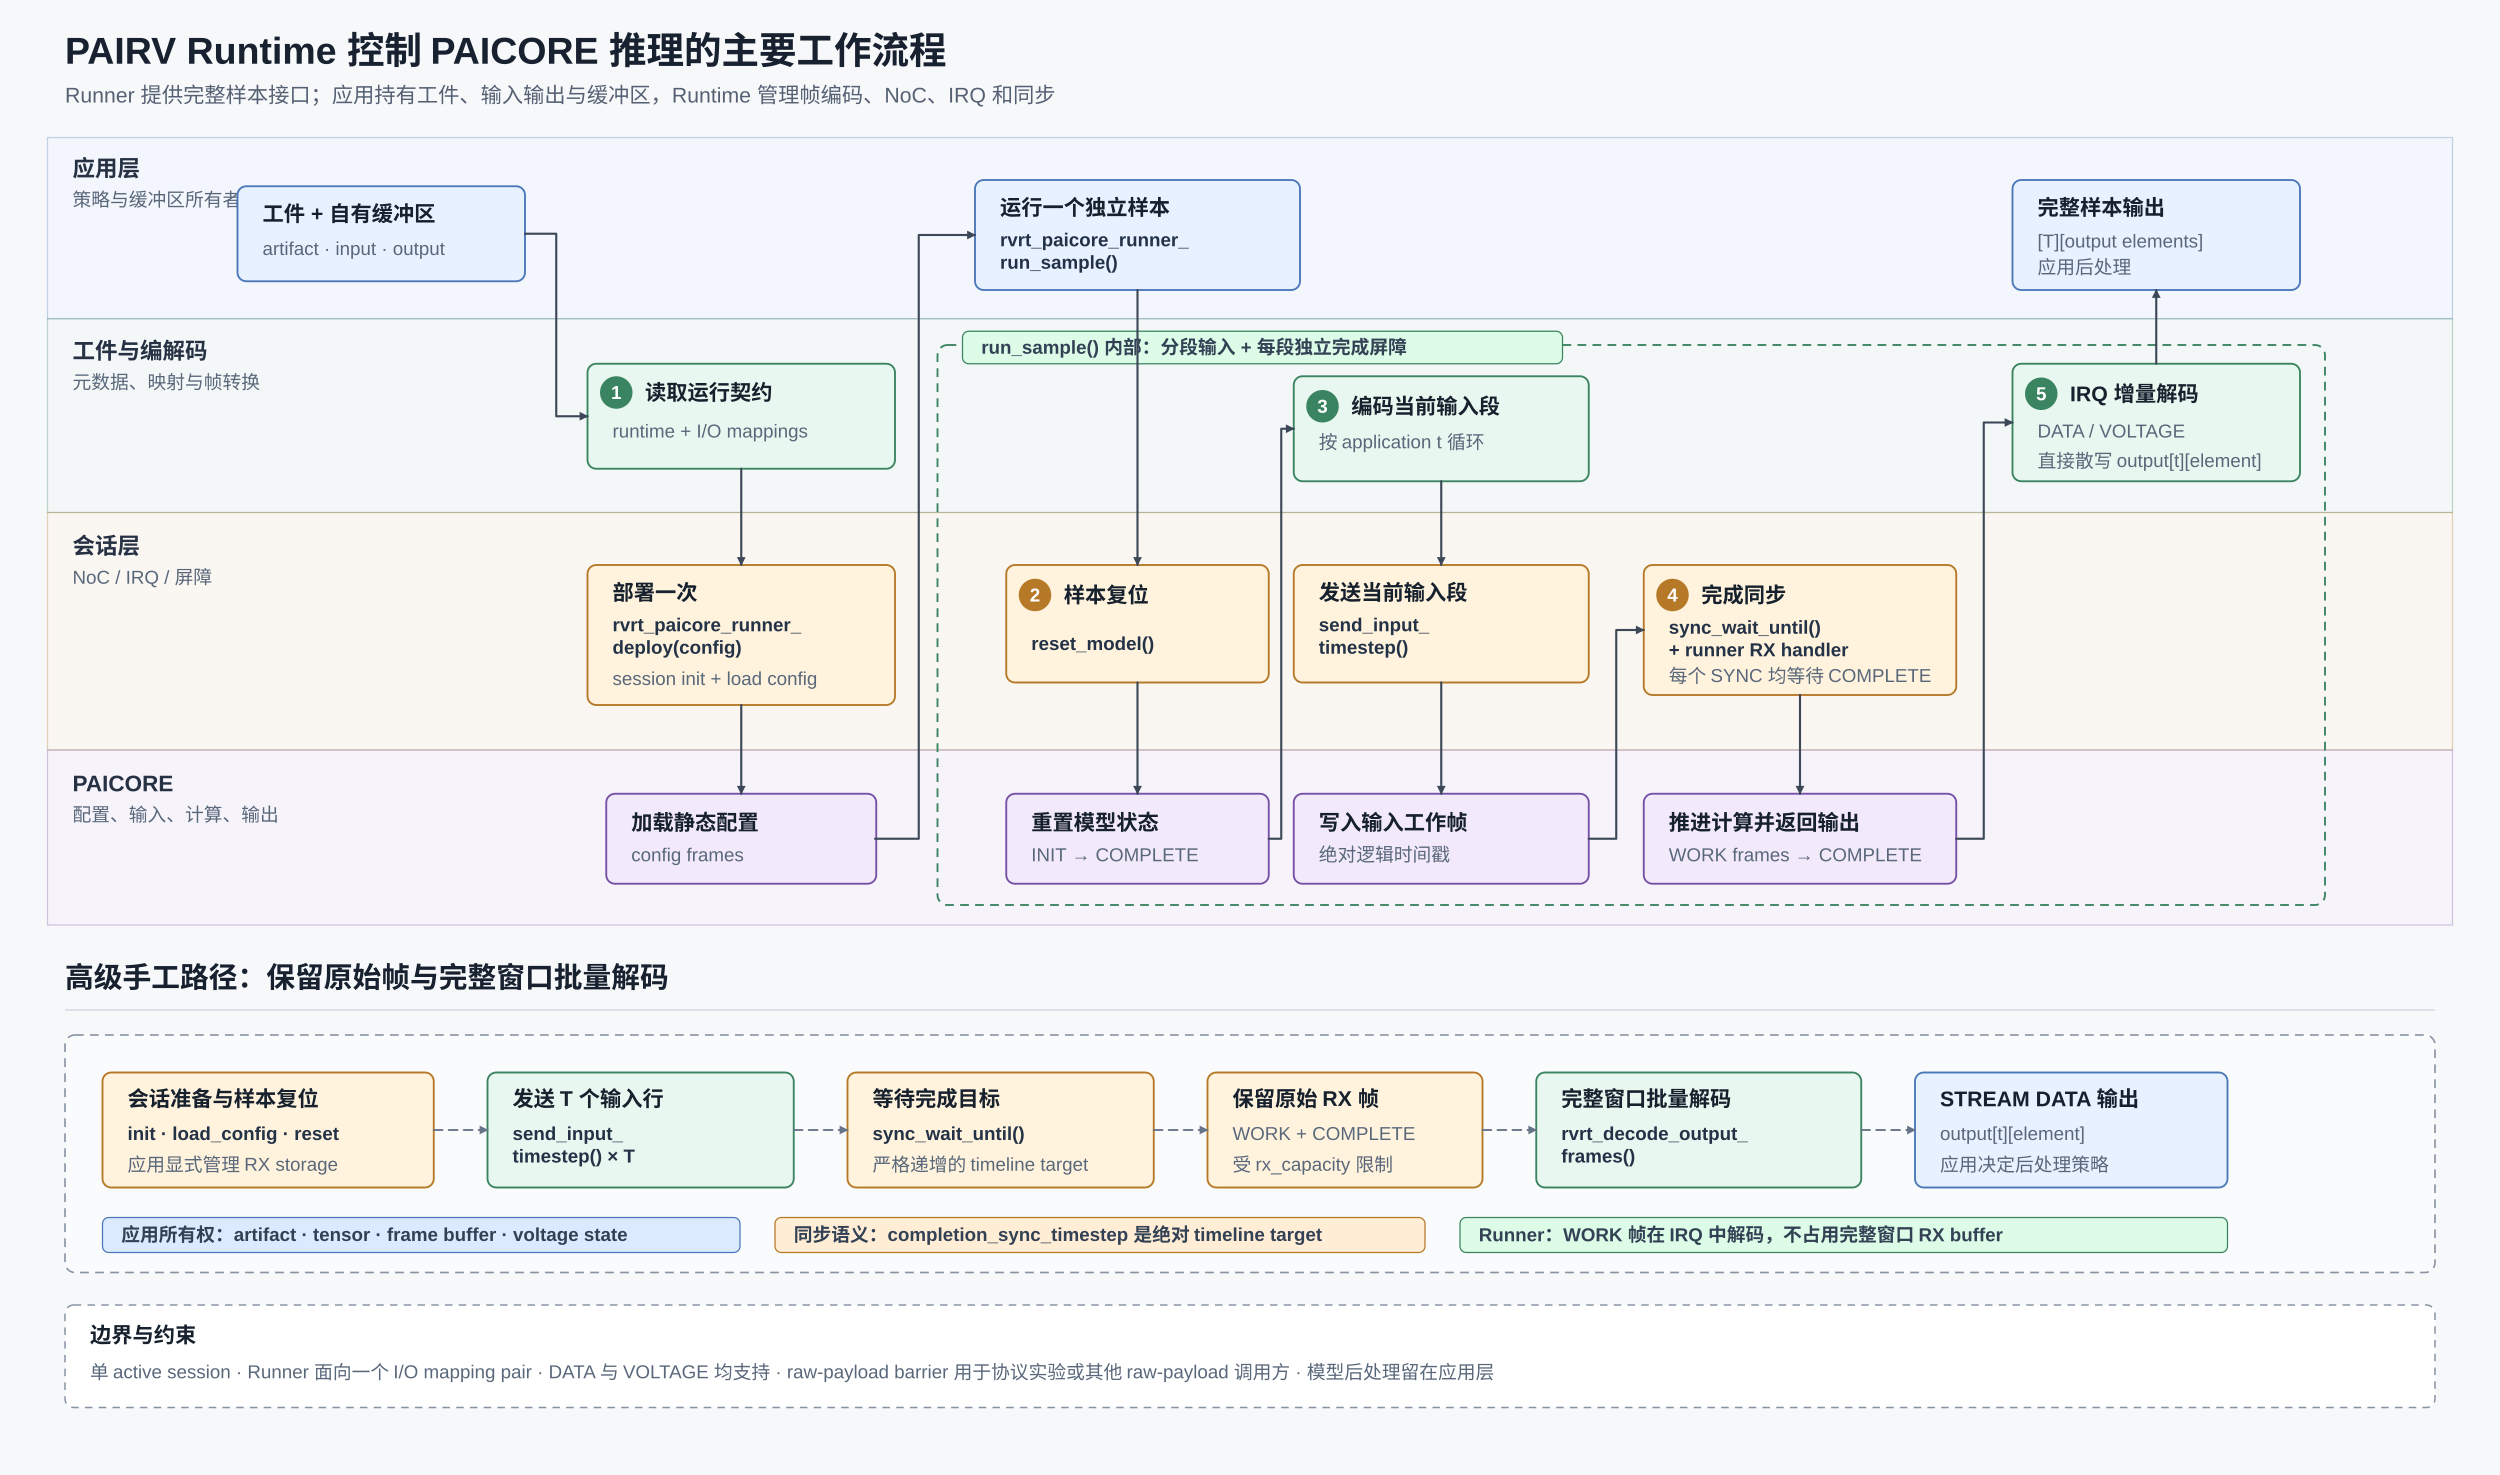
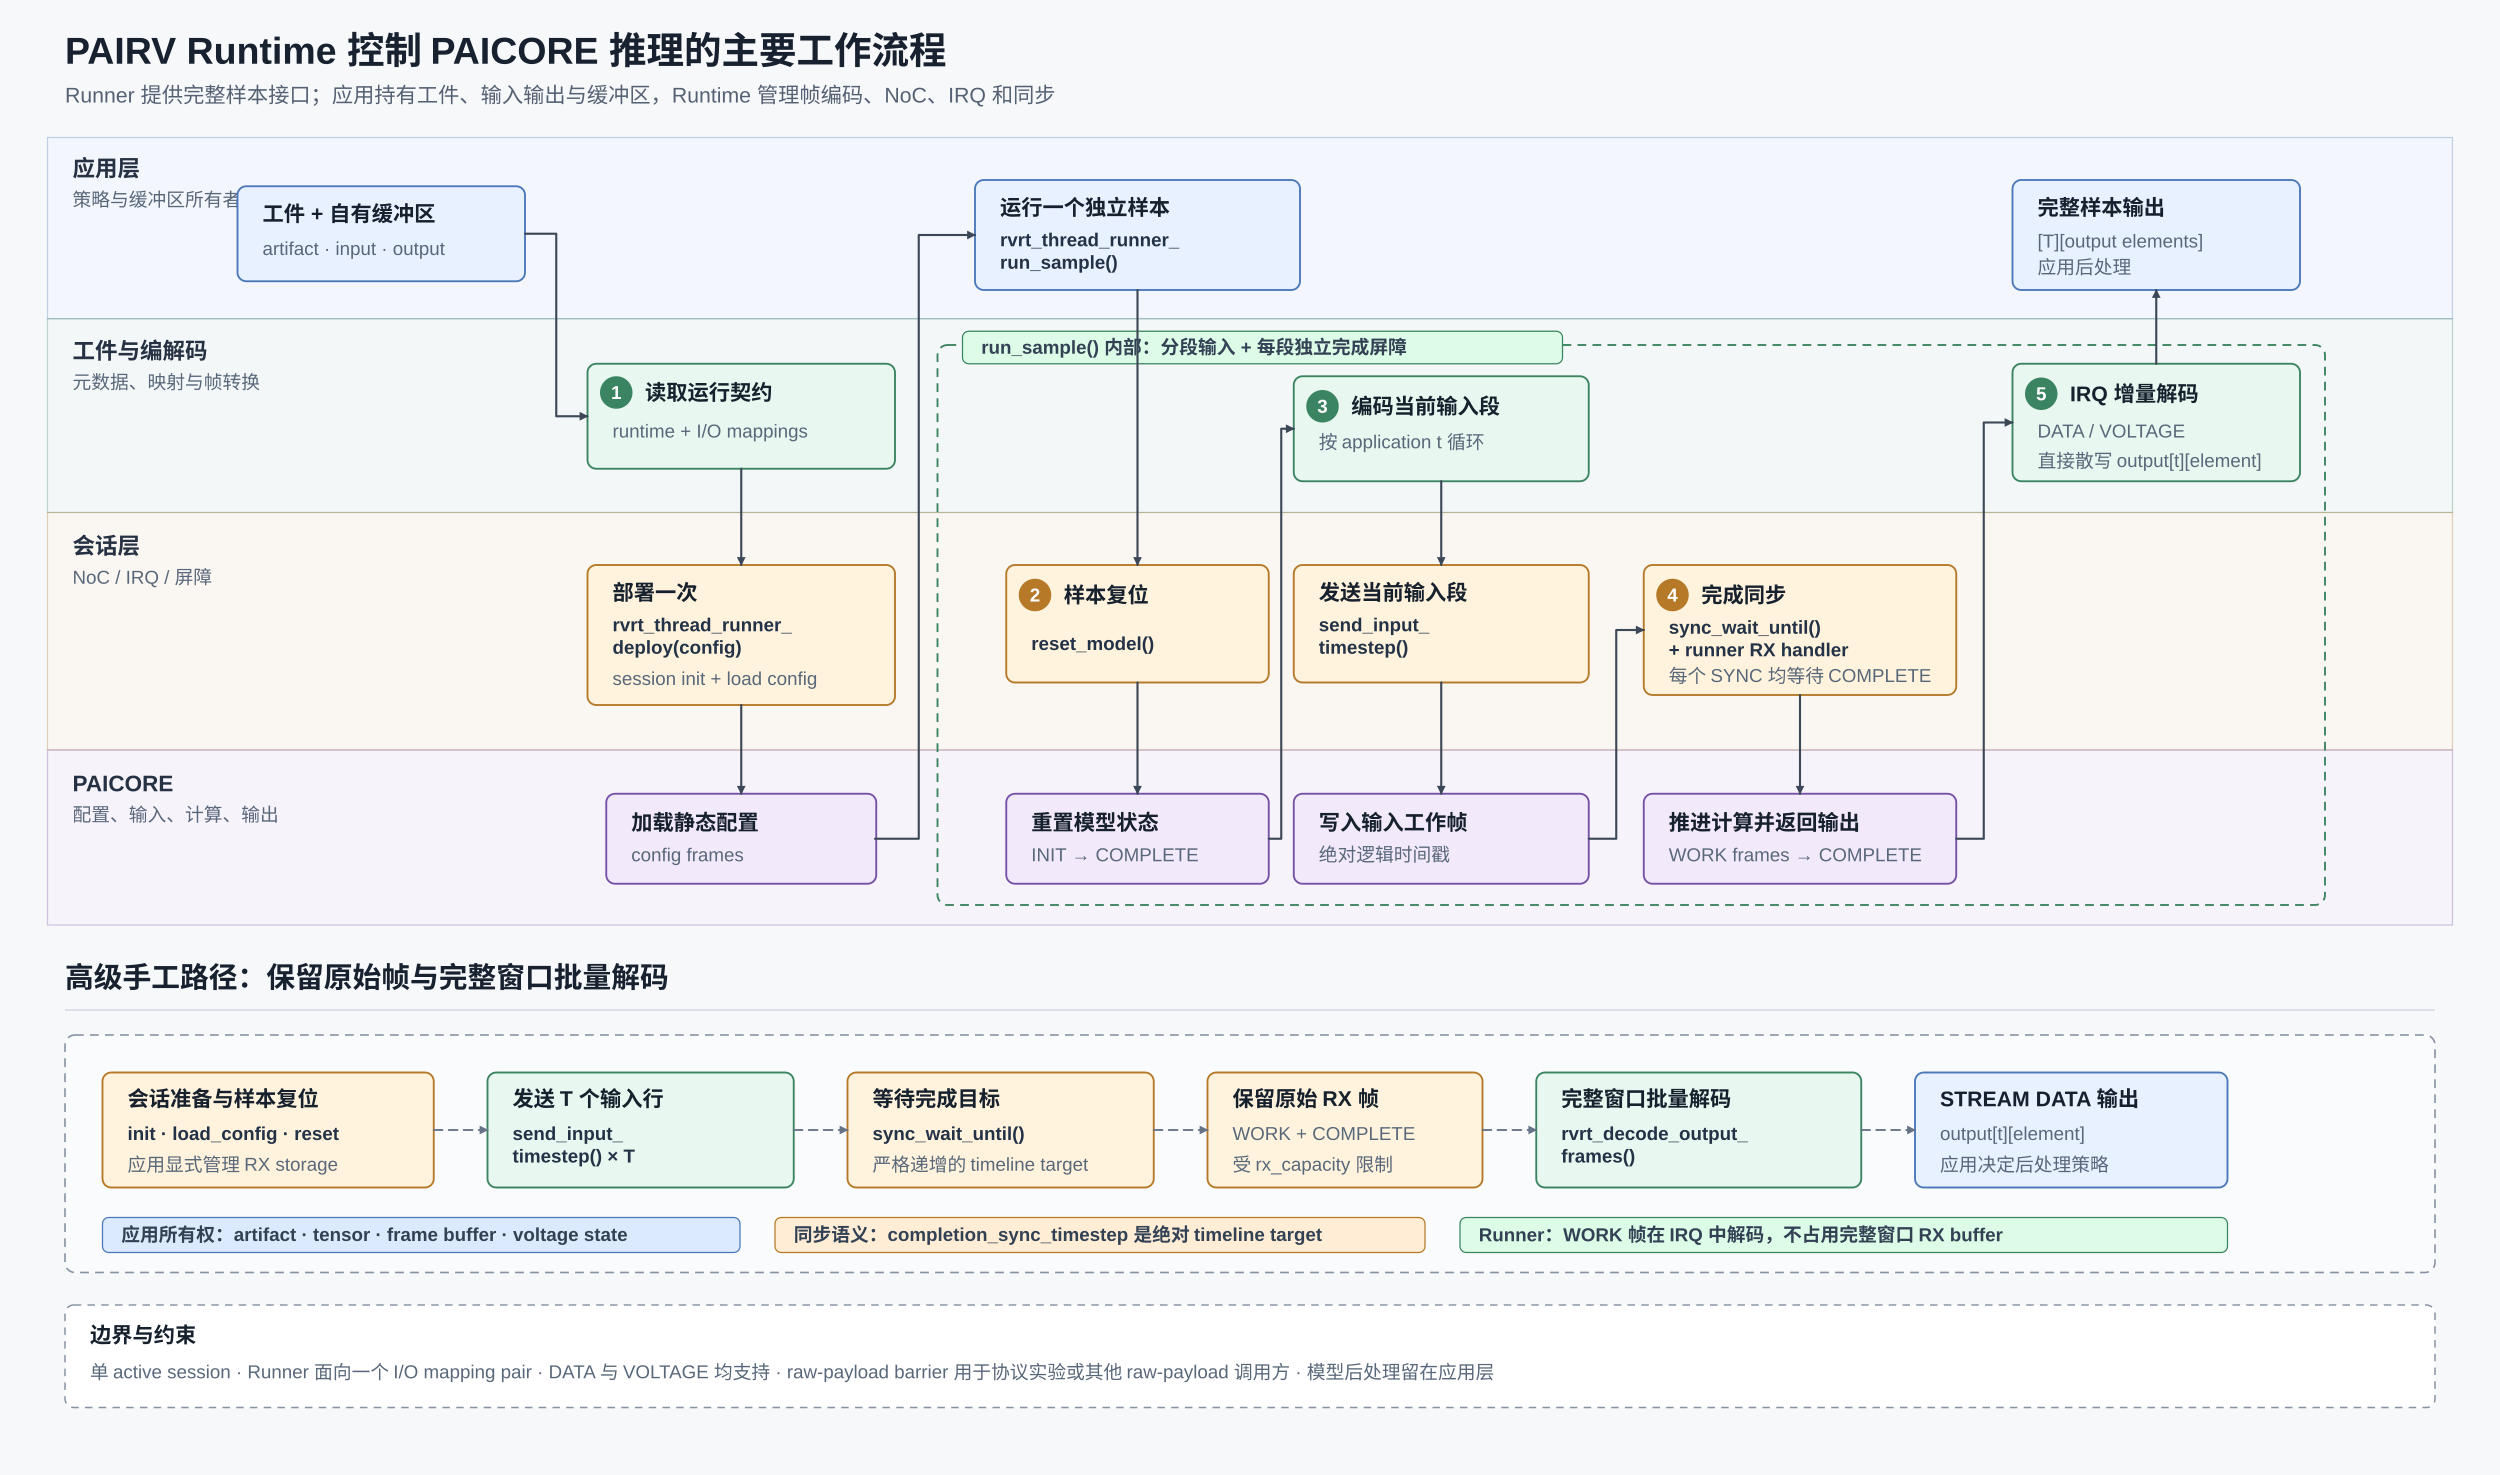
<svg xmlns="http://www.w3.org/2000/svg" width="2000" height="1180" viewBox="0 0 2000 1180" role="img" aria-labelledby="title desc" shape-rendering="geometricPrecision">
  <defs>
    <style>
      .bg { fill: #f7f8fa; }
      text { font-family: Arial, "Microsoft YaHei", "Noto Sans CJK SC", sans-serif; letter-spacing: 0; }
      .title { font-size: 30px; font-weight: 700; fill: #18212f; }
      .subtitle { font-size: 17px; font-weight: 400; fill: #556173; }
      .lane-title { font-size: 18px; font-weight: 700; fill: #263244; }
      .box-title { font-size: 17px; font-weight: 700; fill: #17212e; }
      .box-text { font-size: 15px; font-weight: 400; fill: #425066; }
      .api { font-size: 15px; font-weight: 600; fill: #233247; }
      .small { font-size: 15px; font-weight: 400; fill: #59677a; }
      .label { font-size: 15px; font-weight: 600; fill: #334155; }
      .step { font-size: 15px; font-weight: 700; fill: #fff; text-anchor: middle; dominant-baseline: central; }
      .lane { stroke: #d8dee8; stroke-width: 1; }
      .box { stroke-width: 1.5; rx: 7; }
      .app { fill: #e8f1ff; stroke: #4b78b8; }
      .codec { fill: #e8f7ef; stroke: #3b8461; }
      .session { fill: #fff3dd; stroke: #b57928; }
      .core { fill: #f2eafb; stroke: #7650a5; }
      .event { fill: #fff; stroke: #8793a3; stroke-width: 1.2; stroke-dasharray: 6 5; rx: 7; }
      .runner-boundary { fill: none; stroke: #3b8461; stroke-width: 1.5; stroke-dasharray: 7 5; rx: 8; }
      .manual-boundary { fill: #fff; fill-opacity: 0.42; stroke: #8793a3; stroke-width: 1.3; stroke-dasharray: 7 5; rx: 8; }
      .chip-app { fill: #dbeafe; stroke: #4b78b8; stroke-width: 1; rx: 5; }
      .chip-session { fill: #ffedd5; stroke: #b57928; stroke-width: 1; rx: 5; }
      .chip-codec { fill: #dcfce7; stroke: #3b8461; stroke-width: 1; rx: 5; }
      .step-app { fill: #4b78b8; }
      .step-codec { fill: #3b8461; }
      .step-session { fill: #b57928; }
      .arrow { fill: none; stroke: #3c4858; stroke-width: 1.7; stroke-linecap: round; stroke-linejoin: round; marker-end: url(#arrow); }
      .manual-arrow { fill: none; stroke: #667386; stroke-width: 1.5; stroke-linecap: round; stroke-linejoin: round; stroke-dasharray: 7 5; marker-end: url(#arrow-muted); }
      .divider { stroke: #cbd3df; stroke-width: 1; }
    </style>
    <marker id="arrow" viewBox="0 0 10 10" refX="9" refY="5" markerUnits="userSpaceOnUse" markerWidth="7" markerHeight="7" orient="auto-start-reverse">
      <path d="M0 0 L10 5 L0 10 Z" fill="#3c4858" />
    </marker>
    <marker id="arrow-muted" viewBox="0 0 10 10" refX="9" refY="5" markerUnits="userSpaceOnUse" markerWidth="7" markerHeight="7" orient="auto-start-reverse">
      <path d="M0 0 L10 5 L0 10 Z" fill="#667386" />
    </marker>
  </defs>
  <rect class="bg" width="2000" height="1180" />
  <text class="title" x="52" y="51">PAIRV Runtime 控制 PAICORE 推理的主要工作流程</text>
  <text class="subtitle" x="52" y="82">Runner 提供完整样本接口；应用持有工件、输入输出与缓冲区，Runtime 管理帧编码、NoC、IRQ 和同步</text>
  <rect class="lane app" x="38" y="110" width="1924" height="145" opacity="0.32" />
  <rect class="lane codec" x="38" y="255" width="1924" height="155" opacity="0.32" />
  <rect class="lane session" x="38" y="410" width="1924" height="190" opacity="0.32" />
  <rect class="lane core" x="38" y="600" width="1924" height="140" opacity="0.32" />
  <text class="lane-title" x="58" y="141">应用层</text>
  <text class="small" x="58" y="165">策略与缓冲区所有者</text>
  <text class="lane-title" x="58" y="287">工件与编解码</text>
  <text class="small" x="58" y="311">元数据、映射与帧转换</text>
  <text class="lane-title" x="58" y="443">会话层</text>
  <text class="small" x="58" y="467">NoC / IRQ / 屏障</text>
  <text class="lane-title" x="58" y="633">PAICORE</text>
  <text class="small" x="58" y="657">配置、输入、计算、输出</text>
  <rect class="box app" x="190" y="149" width="230" height="76" />
  <text class="box-title" x="210" y="177">工件 + 自有缓冲区</text>
  <text class="small" x="210" y="204">artifact · input · output</text>
  <rect class="box codec" x="470" y="291" width="246" height="84" />
  <circle class="step-codec" cx="493" cy="314" r="13" />
  <text class="step" x="493" y="314">1</text>
  <text class="box-title" x="516" y="320">读取运行契约</text>
  <text class="small" x="490" y="350">runtime + I/O mappings</text>
  <rect class="box session" x="470" y="452" width="246" height="112" />
  <text class="box-title" x="490" y="480">部署一次</text>
  <text class="api" x="490" y="505">
-     <tspan x="490">rvrt_paicore_runner_</tspan>
+     <tspan x="490">rvrt_thread_runner_</tspan>
    <tspan x="490" dy="18">deploy(config)</tspan>
  </text>
  <text class="small" x="490" y="548">session init + load config</text>
  <rect class="box core" x="485" y="635" width="216" height="72" />
  <text class="box-title" x="505" y="664">加载静态配置</text>
  <text class="small" x="505" y="689">config frames</text>
  <path class="arrow" d="M420 187 H445 V333 H470" />
  <path class="arrow" d="M593 375 V452" />
  <path class="arrow" d="M593 564 V635" />
  <rect class="runner-boundary" x="750" y="276" width="1110" height="448" />
  <rect class="chip-codec" x="770" y="265" width="480" height="26" />
  <text class="label" x="785" y="283">run_sample() 内部：分段输入 + 每段独立完成屏障</text>
  <rect class="box app" x="780" y="144" width="260" height="88" />
  <text class="box-title" x="800" y="172">运行一个独立样本</text>
  <text class="api" x="800" y="197">
-     <tspan x="800">rvrt_paicore_runner_</tspan>
+     <tspan x="800">rvrt_thread_runner_</tspan>
    <tspan x="800" dy="18">run_sample()</tspan>
  </text>
  <rect class="box session" x="805" y="452" width="210" height="94" />
  <circle class="step-session" cx="828" cy="476" r="13" />
  <text class="step" x="828" y="476">2</text>
  <text class="box-title" x="851" y="482">样本复位</text>
  <text class="api" x="825" y="520">reset_model()</text>
  <rect class="box core" x="805" y="635" width="210" height="72" />
  <text class="box-title" x="825" y="664">重置模型状态</text>
  <text class="small" x="825" y="689">INIT → COMPLETE</text>
  <rect class="box codec" x="1035" y="301" width="236" height="84" />
  <circle class="step-codec" cx="1058" cy="325" r="13" />
  <text class="step" x="1058" y="325">3</text>
  <text class="box-title" x="1081" y="331">编码当前输入段</text>
  <text class="small" x="1055" y="359">按 application t 循环</text>
  <rect class="box session" x="1035" y="452" width="236" height="94" />
  <text class="box-title" x="1055" y="480">发送当前输入段</text>
  <text class="api" x="1055" y="505">
    <tspan x="1055">send_input_</tspan>
    <tspan x="1055" dy="18">timestep()</tspan>
  </text>
  <rect class="box core" x="1035" y="635" width="236" height="72" />
  <text class="box-title" x="1055" y="664">写入输入工作帧</text>
  <text class="small" x="1055" y="689">绝对逻辑时间戳</text>
  <rect class="box session" x="1315" y="452" width="250" height="104" />
  <circle class="step-session" cx="1338" cy="476" r="13" />
  <text class="step" x="1338" y="476">4</text>
  <text class="box-title" x="1361" y="482">完成同步</text>
  <text class="api" x="1335" y="507">
    <tspan x="1335">sync_wait_until()</tspan>
    <tspan x="1335" dy="18">+ runner RX handler</tspan>
  </text>
  <text class="small" x="1335" y="546">每个 SYNC 均等待 COMPLETE</text>
  <rect class="box core" x="1315" y="635" width="250" height="72" />
  <text class="box-title" x="1335" y="664">推进计算并返回输出</text>
  <text class="small" x="1335" y="689">WORK frames → COMPLETE</text>
  <rect class="box codec" x="1610" y="291" width="230" height="94" />
  <circle class="step-codec" cx="1633" cy="315" r="13" />
  <text class="step" x="1633" y="315">5</text>
  <text class="box-title" x="1656" y="321">IRQ 增量解码</text>
  <text class="small" x="1630" y="350">DATA / VOLTAGE</text>
  <text class="small" x="1630" y="374">直接散写 output[t][element]</text>
  <rect class="box app" x="1610" y="144" width="230" height="88" />
  <text class="box-title" x="1630" y="172">完整样本输出</text>
  <text class="small" x="1630" y="198">[T][output elements]</text>
  <text class="small" x="1630" y="219">应用后处理</text>
  <path class="arrow" d="M700 671 H735 V188 H780" />
  <path class="arrow" d="M910 232 V452" />
  <path class="arrow" d="M910 546 V635" />
  <path class="arrow" d="M1015 671 H1025 V343 H1035" />
  <path class="arrow" d="M1153 385 V452" />
  <path class="arrow" d="M1153 546 V635" />
  <path class="arrow" d="M1271 671 H1293 V504 H1315" />
  <path class="arrow" d="M1440 556 V635" />
  <path class="arrow" d="M1565 671 H1587 V338 H1610" />
  <path class="arrow" d="M1725 291 V232" />
  <text class="title" x="52" y="790" style="font-size:23px">高级手工路径：保留原始帧与完整窗口批量解码</text>
  <line class="divider" x1="52" y1="808" x2="1948" y2="808" />
  <rect class="manual-boundary" x="52" y="828" width="1896" height="190" />
  <rect class="box session" x="82" y="858" width="265" height="92" />
  <text class="box-title" x="102" y="885">会话准备与样本复位</text>
  <text class="api" x="102" y="912">init · load_config · reset</text>
  <text class="small" x="102" y="937">应用显式管理 RX storage</text>
  <rect class="box codec" x="390" y="858" width="245" height="92" />
  <text class="box-title" x="410" y="885">发送 T 个输入行</text>
  <text class="api" x="410" y="912">
    <tspan x="410">send_input_</tspan>
    <tspan x="410" dy="18">timestep() × T</tspan>
  </text>
  <rect class="box session" x="678" y="858" width="245" height="92" />
  <text class="box-title" x="698" y="885">等待完成目标</text>
  <text class="api" x="698" y="912">sync_wait_until()</text>
  <text class="small" x="698" y="937">严格递增的 timeline target</text>
  <rect class="box session" x="966" y="858" width="220" height="92" />
  <text class="box-title" x="986" y="885">保留原始 RX 帧</text>
  <text class="small" x="986" y="912">WORK + COMPLETE</text>
  <text class="small" x="986" y="937">受 rx_capacity 限制</text>
  <rect class="box codec" x="1229" y="858" width="260" height="92" />
  <text class="box-title" x="1249" y="885">完整窗口批量解码</text>
  <text class="api" x="1249" y="912">
    <tspan x="1249">rvrt_decode_output_</tspan>
    <tspan x="1249" dy="18">frames()</tspan>
  </text>
  <rect class="box app" x="1532" y="858" width="250" height="92" />
  <text class="box-title" x="1552" y="885">STREAM DATA 输出</text>
  <text class="small" x="1552" y="912">output[t][element]</text>
  <text class="small" x="1552" y="937">应用决定后处理策略</text>
  <path class="manual-arrow" d="M347 904 H390" />
  <path class="manual-arrow" d="M635 904 H678" />
  <path class="manual-arrow" d="M923 904 H966" />
  <path class="manual-arrow" d="M1186 904 H1229" />
  <path class="manual-arrow" d="M1489 904 H1532" />
  <rect class="chip-app" x="82" y="974" width="510" height="28" />
  <text class="label" x="97" y="993">应用所有权：artifact · tensor · frame buffer · voltage state</text>
  <rect class="chip-session" x="620" y="974" width="520" height="28" />
  <text class="label" x="635" y="993">同步语义：completion_sync_timestep 是绝对 timeline target</text>
  <rect class="chip-codec" x="1168" y="974" width="614" height="28" />
  <text class="label" x="1183" y="993">Runner：WORK 帧在 IRQ 中解码，不占用完整窗口 RX buffer</text>
  <rect class="event" x="52" y="1044" width="1896" height="82" />
  <text class="box-title" x="72" y="1074">边界与约束</text>
  <text class="small" x="72" y="1103">单 active session · Runner 面向一个 I/O mapping pair · DATA 与 VOLTAGE 均支持 · raw-payload barrier 用于协议实验或其他 raw-payload 调用方 · 模型后处理留在应用层</text>
</svg>
